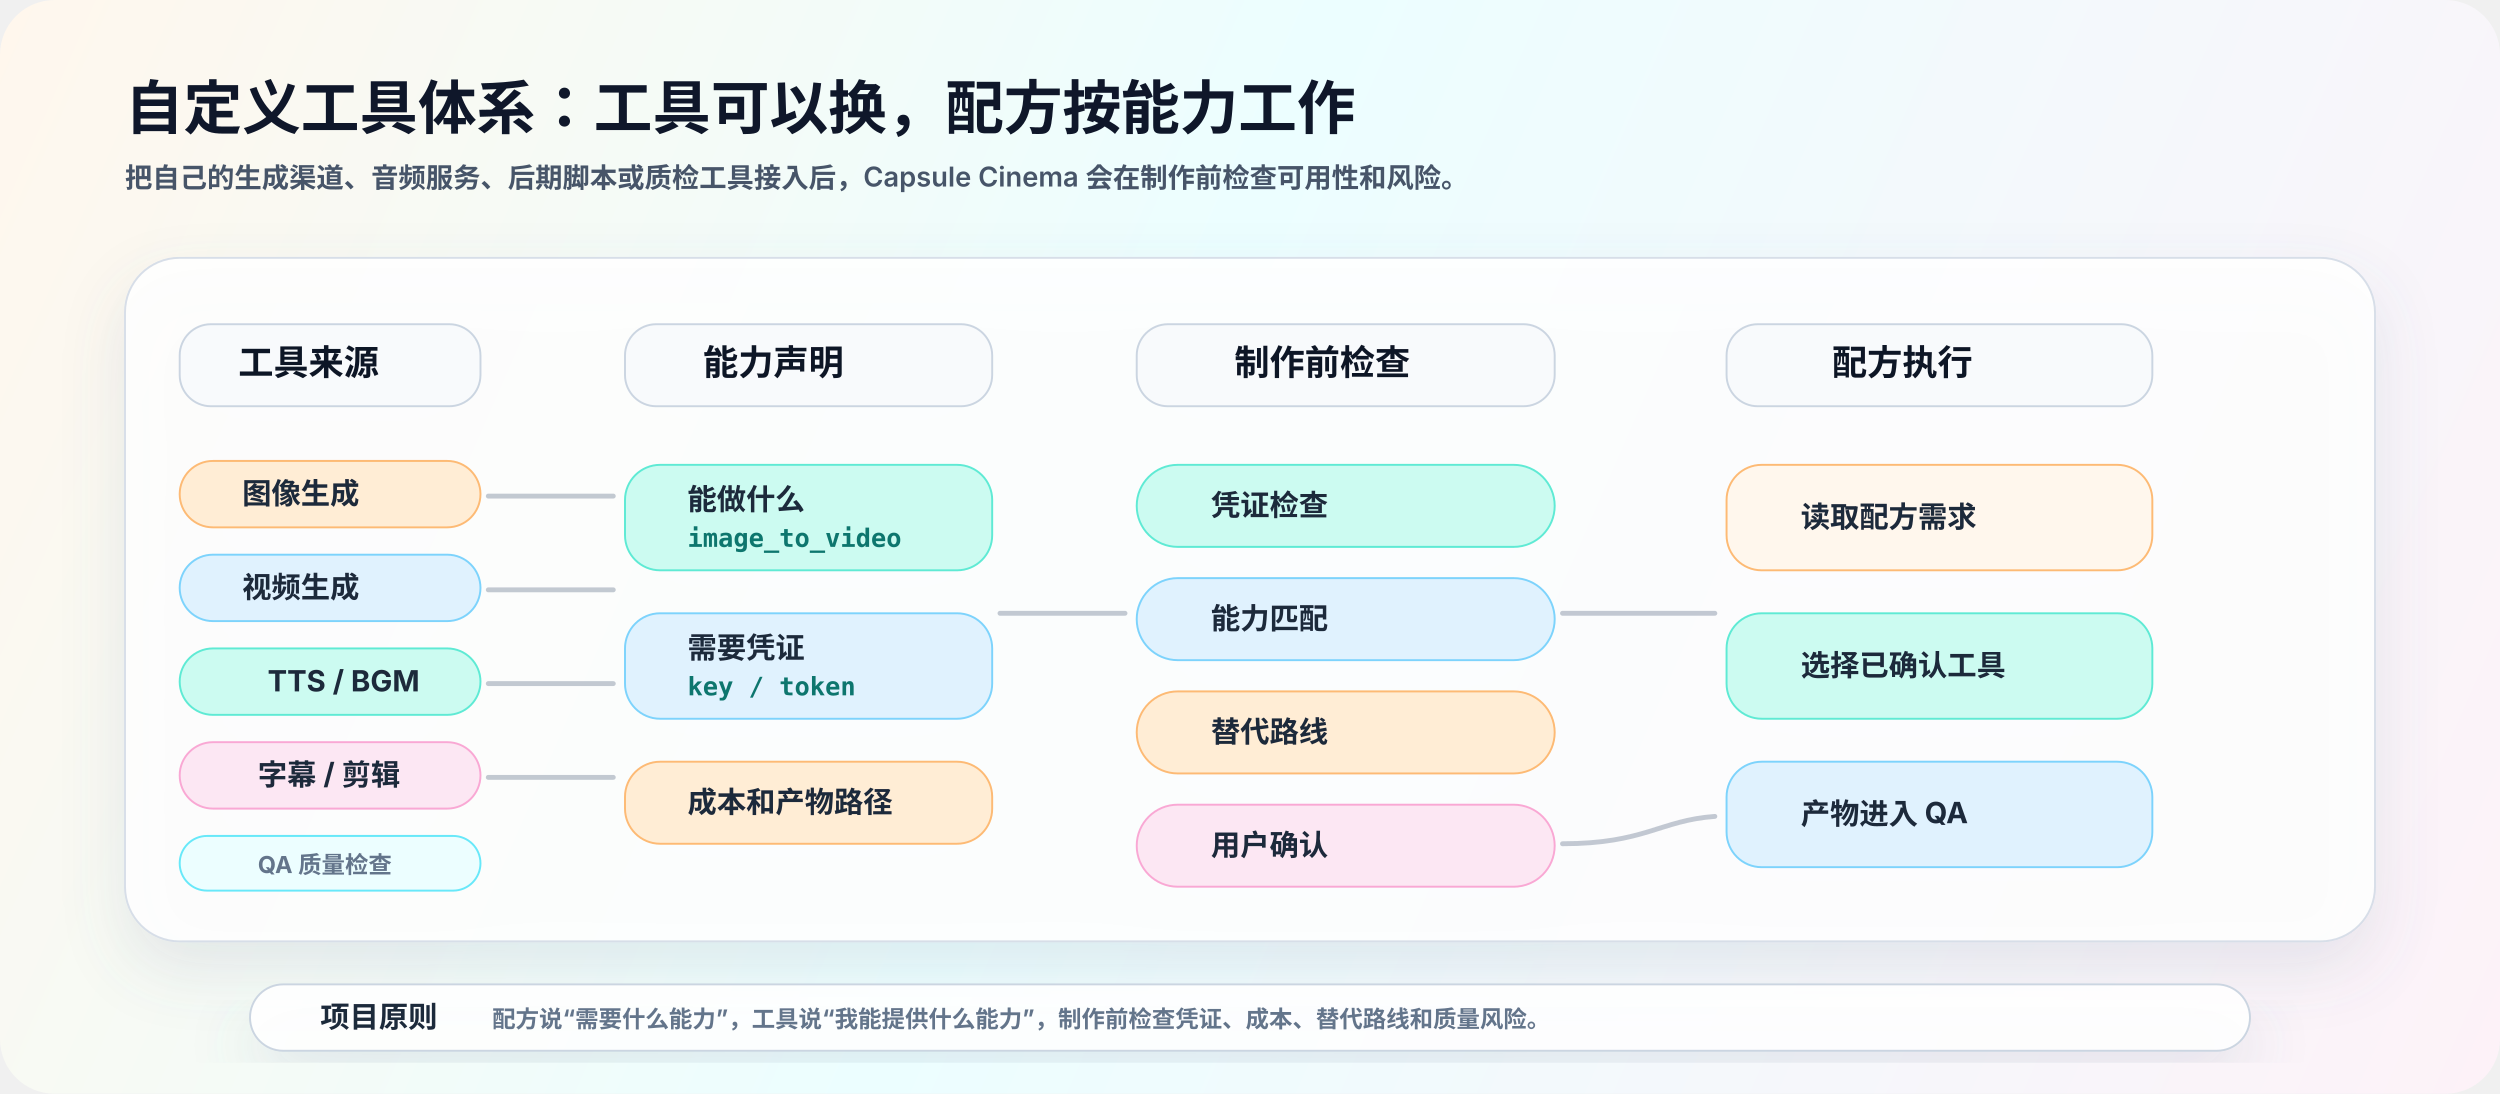
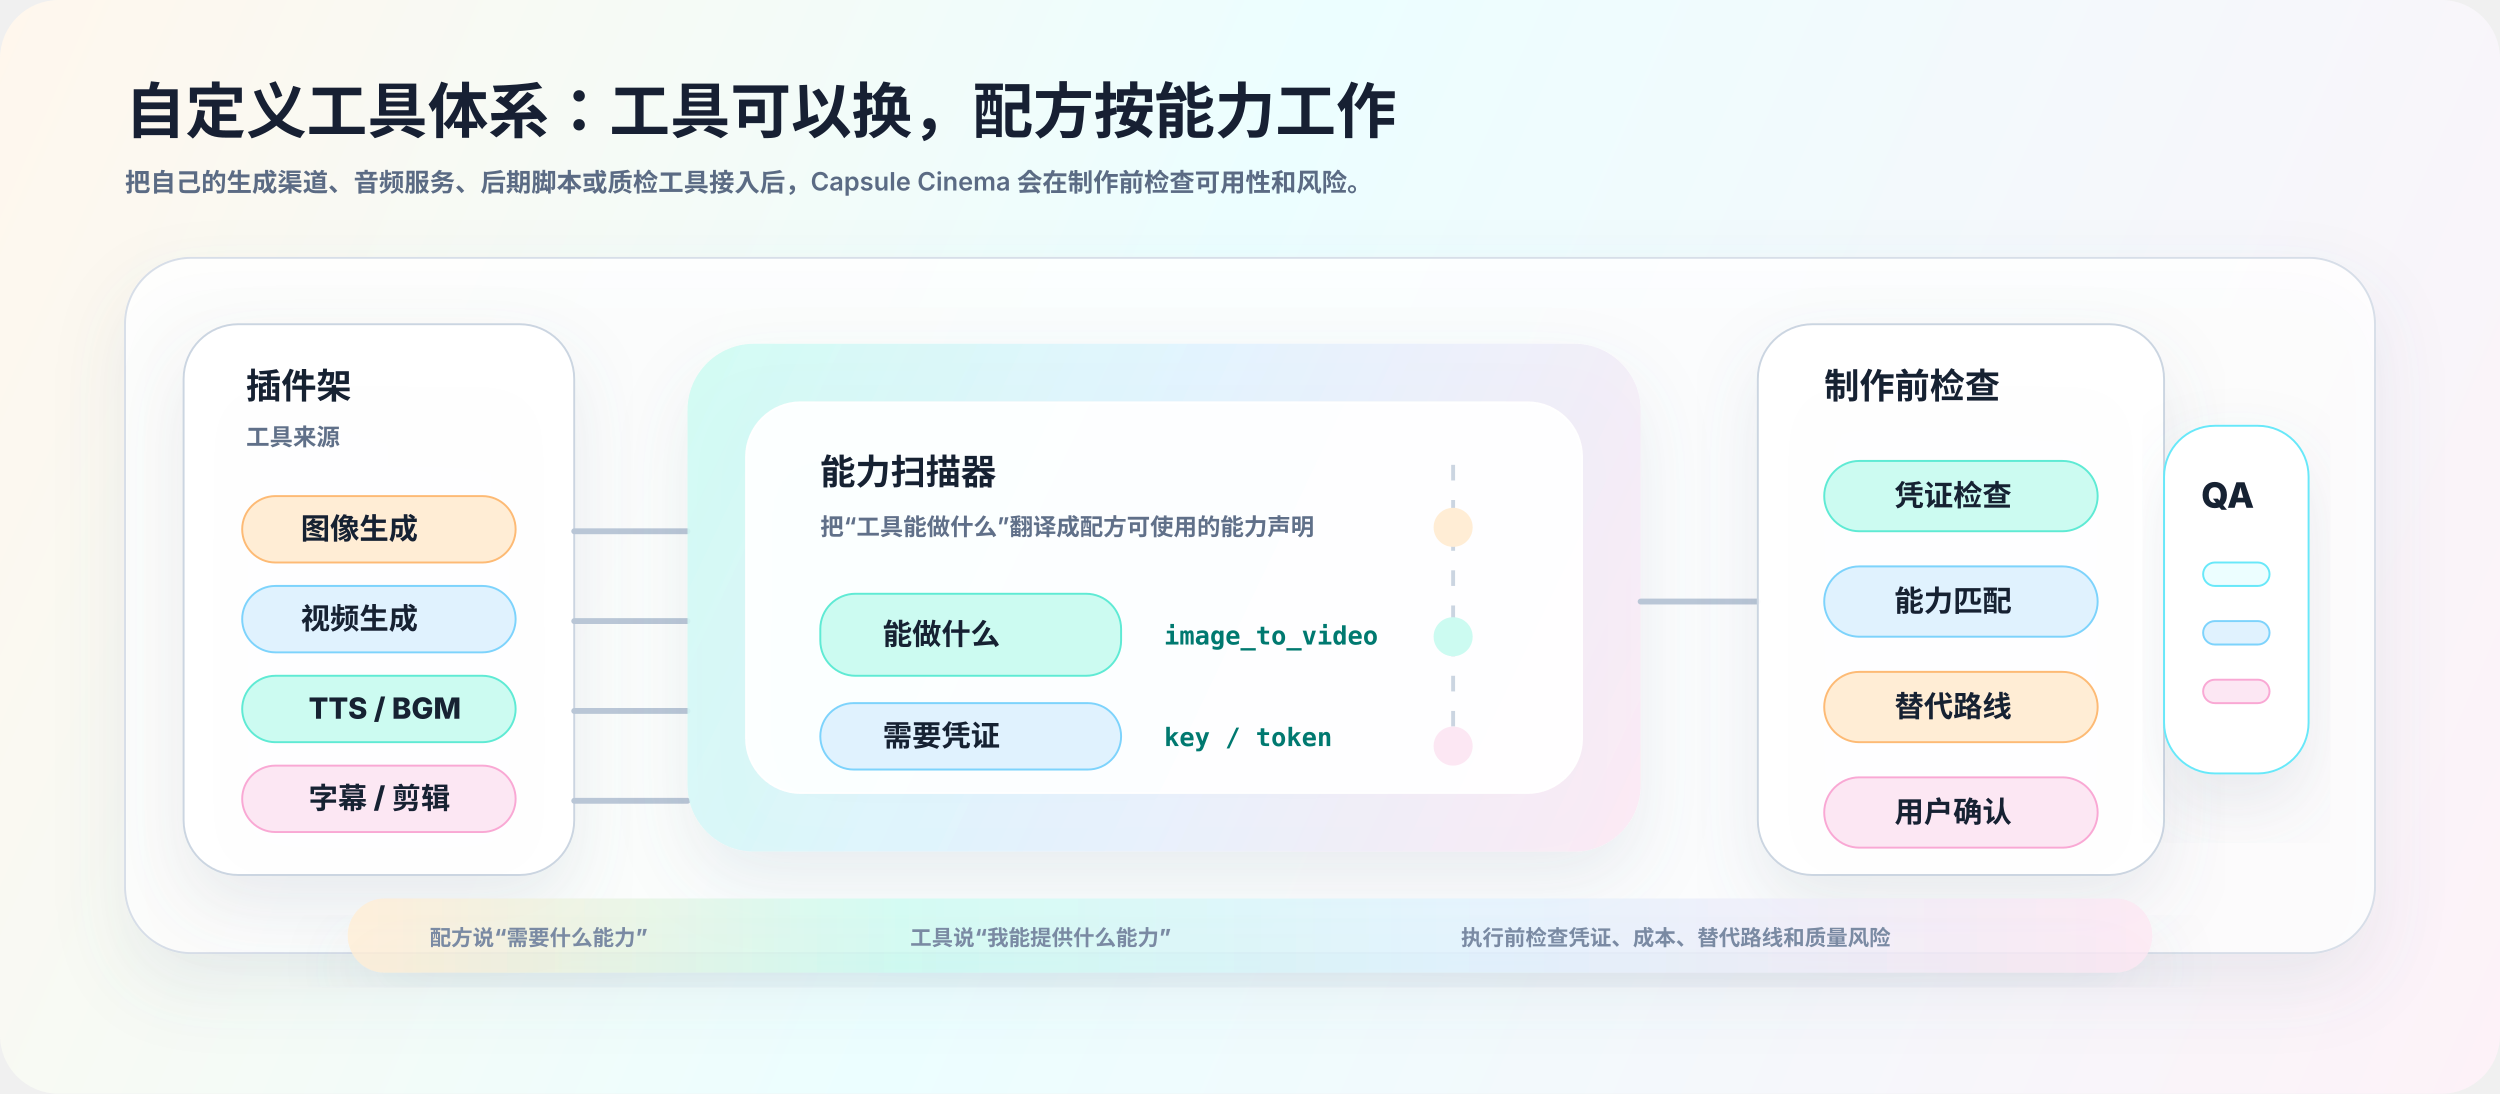
<svg xmlns="http://www.w3.org/2000/svg" width="1280" height="560" viewBox="0 0 1280 560" fill="none" role="img" aria-labelledby="title desc">
  <defs>
    <linearGradient id="bg" x1="0" y1="0" x2="1280" y2="560" gradientUnits="userSpaceOnUse">
      <stop stop-color="#FFF7ED" />
      <stop offset="0.45" stop-color="#ECFEFF" />
      <stop offset="1" stop-color="#FDF2F8" />
    </linearGradient>
-     <filter id="shadow" x="-12%" y="-18%" width="124%" height="136%" color-interpolation-filters="sRGB">
-       <feDropShadow dx="0" dy="14" stdDeviation="16" flood-color="#64748B" flood-opacity="0.16" />
+     <linearGradient id="scanner" x1="344" y1="184" x2="840" y2="420" gradientUnits="userSpaceOnUse">
+       <stop stop-color="#CCFBF1" />
+       <stop offset="0.45" stop-color="#E0F2FE" />
+       <stop offset="1" stop-color="#FCE7F3" />
+     </linearGradient>
+     <linearGradient id="bus" x1="190" y1="464" x2="1090" y2="464" gradientUnits="userSpaceOnUse">
+       <stop stop-color="#FFEDD5" />
+       <stop offset="0.3" stop-color="#CCFBF1" />
+       <stop offset="0.62" stop-color="#E0F2FE" />
+       <stop offset="1" stop-color="#FCE7F3" />
+     </linearGradient>
+     <filter id="shadow" x="-15%" y="-20%" width="130%" height="140%" color-interpolation-filters="sRGB">
+       <feDropShadow dx="0" dy="16" stdDeviation="18" flood-color="#64748B" flood-opacity="0.13" />
    </filter>
    <style>
-       .title { font: 750 30px -apple-system, BlinkMacSystemFont, "Segoe UI", sans-serif; fill: #0F172A; }
-       .section { font: 750 18px -apple-system, BlinkMacSystemFont, "Segoe UI", sans-serif; fill: #111827; }
-       .label { font: 700 15px -apple-system, BlinkMacSystemFont, "Segoe UI", sans-serif; fill: #1E293B; }
-       .body { font: 600 14px -apple-system, BlinkMacSystemFont, "Segoe UI", sans-serif; fill: #475569; }
-       .tiny { font: 650 12px -apple-system, BlinkMacSystemFont, "Segoe UI", sans-serif; fill: #64748B; }
-       .code { font: 700 13px ui-monospace, SFMono-Regular, Menlo, monospace; fill: #0F766E; }
-       .line { stroke: #64748B; stroke-opacity: 0.38; stroke-width: 2.5; stroke-linecap: round; }
+       .title{font:800 31px -apple-system,BlinkMacSystemFont,"Segoe UI",sans-serif;fill:#172033}
+       .body{font:600 13px -apple-system,BlinkMacSystemFont,"Segoe UI",sans-serif;fill:#5B6B84}
+       .section{font:800 18px -apple-system,BlinkMacSystemFont,"Segoe UI",sans-serif;fill:#172033}
+       .label{font:800 15px -apple-system,BlinkMacSystemFont,"Segoe UI",sans-serif;fill:#172033}
+       .tiny{font:700 12px -apple-system,BlinkMacSystemFont,"Segoe UI",sans-serif;fill:#607089}
+       .code{font:800 13px ui-monospace,SFMono-Regular,Menlo,monospace;fill:#00796F}
+       .micro{font:800 11px -apple-system,BlinkMacSystemFont,"Segoe UI",sans-serif;fill:#7A8AA3}
    </style>
  </defs>
-   <rect width="1280" height="560" rx="28" fill="url(#bg)" />
-   <text x="64" y="66" class="title">自定义工具体系：工具可以换，配方按能力工作</text>
-   <text x="64" y="96" class="body">把自己的生成渠道、音频服务、后期脚本或质检工具接入后，Capsule Cinema 会在制作前检查可用性和风险。</text>
+   <rect width="1280" height="560" rx="30" fill="url(#bg)" />
+   <text x="64" y="68" class="title">自定义工具体系：工具可以换，配方按能力工作</text>
+   <text x="64" y="98" class="body">把自己的生成渠道、音频服务、后期脚本或质检工具接入后，Capsule Cinema 会在制作前检查可用性和风险。</text>
  <g filter="url(#shadow)">
-     <rect x="64" y="132" width="1152" height="350" rx="28" fill="#FFFFFF" fill-opacity="0.86" stroke="#D7DEE8" />
-     <rect x="92" y="166" width="154" height="42" rx="16" fill="#F8FAFC" stroke="#CBD5E1" />
-     <text x="122" y="192" class="section">工具来源</text>
-     <rect x="320" y="166" width="188" height="42" rx="16" fill="#F8FAFC" stroke="#CBD5E1" />
-     <text x="360" y="192" class="section">能力声明</text>
-     <rect x="582" y="166" width="214" height="42" rx="16" fill="#F8FAFC" stroke="#CBD5E1" />
-     <text x="632" y="192" class="section">制作前检查</text>
-     <rect x="884" y="166" width="218" height="42" rx="16" fill="#F8FAFC" stroke="#CBD5E1" />
-     <text x="938" y="192" class="section">配方执行</text>
-     <rect x="92" y="236" width="154" height="34" rx="17" fill="#FFEDD5" stroke="#FDBA74" />
-     <text x="124" y="258" class="label">图像生成</text>
-     <rect x="92" y="284" width="154" height="34" rx="17" fill="#E0F2FE" stroke="#7DD3FC" />
-     <text x="124" y="306" class="label">视频生成</text>
-     <rect x="92" y="332" width="154" height="34" rx="17" fill="#CCFBF1" stroke="#5EEAD4" />
-     <text x="137" y="354" class="label">TTS / BGM</text>
-     <rect x="92" y="380" width="154" height="34" rx="17" fill="#FCE7F3" stroke="#F9A8D4" />
-     <text x="132" y="402" class="label">字幕 / 剪辑</text>
-     <rect x="92" y="428" width="154" height="28" rx="14" fill="#ECFEFF" stroke="#67E8F9" />
-     <text x="132" y="447" class="tiny">QA 质量检查</text>
-     <rect x="320" y="238" width="188" height="54" rx="18" fill="#CCFBF1" stroke="#5EEAD4" />
-     <text x="352" y="261" class="label">能做什么</text>
-     <text x="352" y="280" class="code">image_to_video</text>
-     <rect x="320" y="314" width="188" height="54" rx="18" fill="#E0F2FE" stroke="#7DD3FC" />
-     <text x="352" y="337" class="label">需要凭证</text>
-     <text x="352" y="356" class="code">key / token</text>
-     <rect x="320" y="390" width="188" height="42" rx="18" fill="#FFEDD5" stroke="#FDBA74" />
-     <text x="352" y="416" class="label">成本和产物路径</text>
-     <rect x="582" y="238" width="214" height="42" rx="21" fill="#CCFBF1" stroke="#5EEAD4" />
-     <text x="620" y="264" class="label">凭证检查</text>
-     <rect x="582" y="296" width="214" height="42" rx="21" fill="#E0F2FE" stroke="#7DD3FC" />
-     <text x="620" y="322" class="label">能力匹配</text>
-     <rect x="582" y="354" width="214" height="42" rx="21" fill="#FFEDD5" stroke="#FDBA74" />
-     <text x="620" y="380" class="label">替代路线</text>
-     <rect x="582" y="412" width="214" height="42" rx="21" fill="#FCE7F3" stroke="#F9A8D4" />
-     <text x="620" y="438" class="label">用户确认</text>
-     <rect x="884" y="238" width="218" height="54" rx="18" fill="#FFF7ED" stroke="#FDBA74" />
-     <text x="922" y="270" class="label">读取配方需求</text>
-     <rect x="884" y="314" width="218" height="54" rx="18" fill="#CCFBF1" stroke="#5EEAD4" />
-     <text x="922" y="346" class="label">选择已确认工具</text>
-     <rect x="884" y="390" width="218" height="54" rx="18" fill="#E0F2FE" stroke="#7DD3FC" />
-     <text x="922" y="422" class="label">产物进入 QA</text>
+     <rect x="64" y="132" width="1152" height="356" rx="34" fill="#FFFFFF" fill-opacity="0.82" stroke="#D7DEE8" />
  </g>
-   <path d="M250 254 H314" class="line" />
-   <path d="M250 302 H314" class="line" />
-   <path d="M250 350 H314" class="line" />
-   <path d="M250 398 H314" class="line" />
-   <path d="M512 314 H576" class="line" />
-   <path d="M800 314 H878" class="line" />
-   <path d="M800 432 C842 432 850 420 878 418" class="line" />
+   <g id="pluginRack" filter="url(#shadow)">
+     <rect x="94" y="166" width="200" height="282" rx="28" fill="#FFFFFF" fill-opacity="0.94" stroke="#CBD5E1" />
+     <text x="126" y="204" class="section">插件架</text>
+     <text x="126" y="228" class="tiny">工具来源</text>
+     <rect x="124" y="254" width="140" height="34" rx="17" fill="#FFEDD5" stroke="#FDBA74" />
+     <text x="154" y="276" class="label">图像生成</text>
+     <rect x="124" y="300" width="140" height="34" rx="17" fill="#E0F2FE" stroke="#7DD3FC" />
+     <text x="154" y="322" class="label">视频生成</text>
+     <rect x="124" y="346" width="140" height="34" rx="17" fill="#CCFBF1" stroke="#5EEAD4" />
+     <text x="158" y="368" class="label">TTS / BGM</text>
+     <rect x="124" y="392" width="140" height="34" rx="17" fill="#FCE7F3" stroke="#F9A8D4" />
+     <text x="158" y="414" class="label">字幕 / 剪辑</text>
+   </g>
+   <path d="M294 272H352M294 318H352M294 364H352M294 410H352" stroke="#B9C6D6" stroke-width="3" stroke-linecap="round" />
+   <g id="capabilityScanner" filter="url(#shadow)">
+     <rect x="352" y="176" width="488" height="260" rx="34" fill="url(#scanner)" fill-opacity="0.86" />
+     <rect x="382" y="206" width="428" height="200" rx="28" fill="#FFFFFF" fill-opacity="0.9" stroke="#FFFFFF" />
+     <text x="420" y="248" class="section">能力扫描器</text>
+     <text x="420" y="274" class="tiny">把“工具能做什么”翻译成配方可使用的能力声明</text>
+     <rect x="420" y="304" width="154" height="42" rx="18" fill="#CCFBF1" stroke="#5EEAD4" />
+     <text x="452" y="330" class="label">能做什么</text>
+     <text x="596" y="330" class="code">image_to_video</text>
+     <rect x="420" y="360" width="154" height="34" rx="17" fill="#E0F2FE" stroke="#7DD3FC" />
+     <text x="452" y="382" class="label">需要凭证</text>
+     <text x="596" y="382" class="code">key / token</text>
+     <path d="M744 238v144" stroke="#CBD5E1" stroke-width="2" stroke-dasharray="8 10" />
+     <circle cx="744" cy="270" r="10" fill="#FFEDD5" />
+     <circle cx="744" cy="326" r="10" fill="#CCFBF1" />
+     <circle cx="744" cy="382" r="10" fill="#FCE7F3" />
+   </g>
+   <path d="M840 308H900" stroke="#B9C6D6" stroke-width="3" stroke-linecap="round" />
  <g filter="url(#shadow)">
-     <rect x="128" y="504" width="1024" height="34" rx="17" fill="#FFFFFF" fill-opacity="0.88" stroke="#CBD5E1" />
-     <text x="164" y="526" class="label">项目原则</text>
-     <text x="252" y="526" class="tiny">配方说“需要什么能力”，工具说“我能提供什么能力”，制作前检查凭证、成本、替代路线和质量风险。</text>
+     <rect x="900" y="166" width="208" height="282" rx="28" fill="#FFFFFF" fill-opacity="0.94" stroke="#CBD5E1" />
+     <text x="934" y="204" class="section">制作前检查</text>
+     <rect x="934" y="236" width="140" height="36" rx="18" fill="#CCFBF1" stroke="#5EEAD4" />
+     <text x="970" y="259" class="label">凭证检查</text>
+     <rect x="934" y="290" width="140" height="36" rx="18" fill="#E0F2FE" stroke="#7DD3FC" />
+     <text x="970" y="313" class="label">能力匹配</text>
+     <rect x="934" y="344" width="140" height="36" rx="18" fill="#FFEDD5" stroke="#FDBA74" />
+     <text x="970" y="367" class="label">替代路线</text>
+     <rect x="934" y="398" width="140" height="36" rx="18" fill="#FCE7F3" stroke="#F9A8D4" />
+     <text x="970" y="421" class="label">用户确认</text>
+   </g>
+   <g id="executionBus" filter="url(#shadow)">
+     <rect x="178" y="460" width="924" height="38" rx="19" fill="url(#bus)" fill-opacity="0.8" />
+     <text x="220" y="484" class="micro">配方说“需要什么能力”</text>
+     <text x="466" y="484" class="micro">工具说“我能提供什么能力”</text>
+     <text x="748" y="484" class="micro">执行前检查凭证、成本、替代路线和质量风险</text>
+   </g>
+   <g id="qaDock" filter="url(#shadow)">
+     <rect x="1108" y="218" width="74" height="178" rx="26" fill="#FFFFFF" stroke="#67E8F9" />
+     <text x="1127" y="260" class="section">QA</text>
+     <rect x="1128" y="288" width="34" height="12" rx="6" fill="#ECFEFF" stroke="#67E8F9" />
+     <rect x="1128" y="318" width="34" height="12" rx="6" fill="#E0F2FE" stroke="#7DD3FC" />
+     <rect x="1128" y="348" width="34" height="12" rx="6" fill="#FCE7F3" stroke="#F9A8D4" />
  </g>
</svg>
